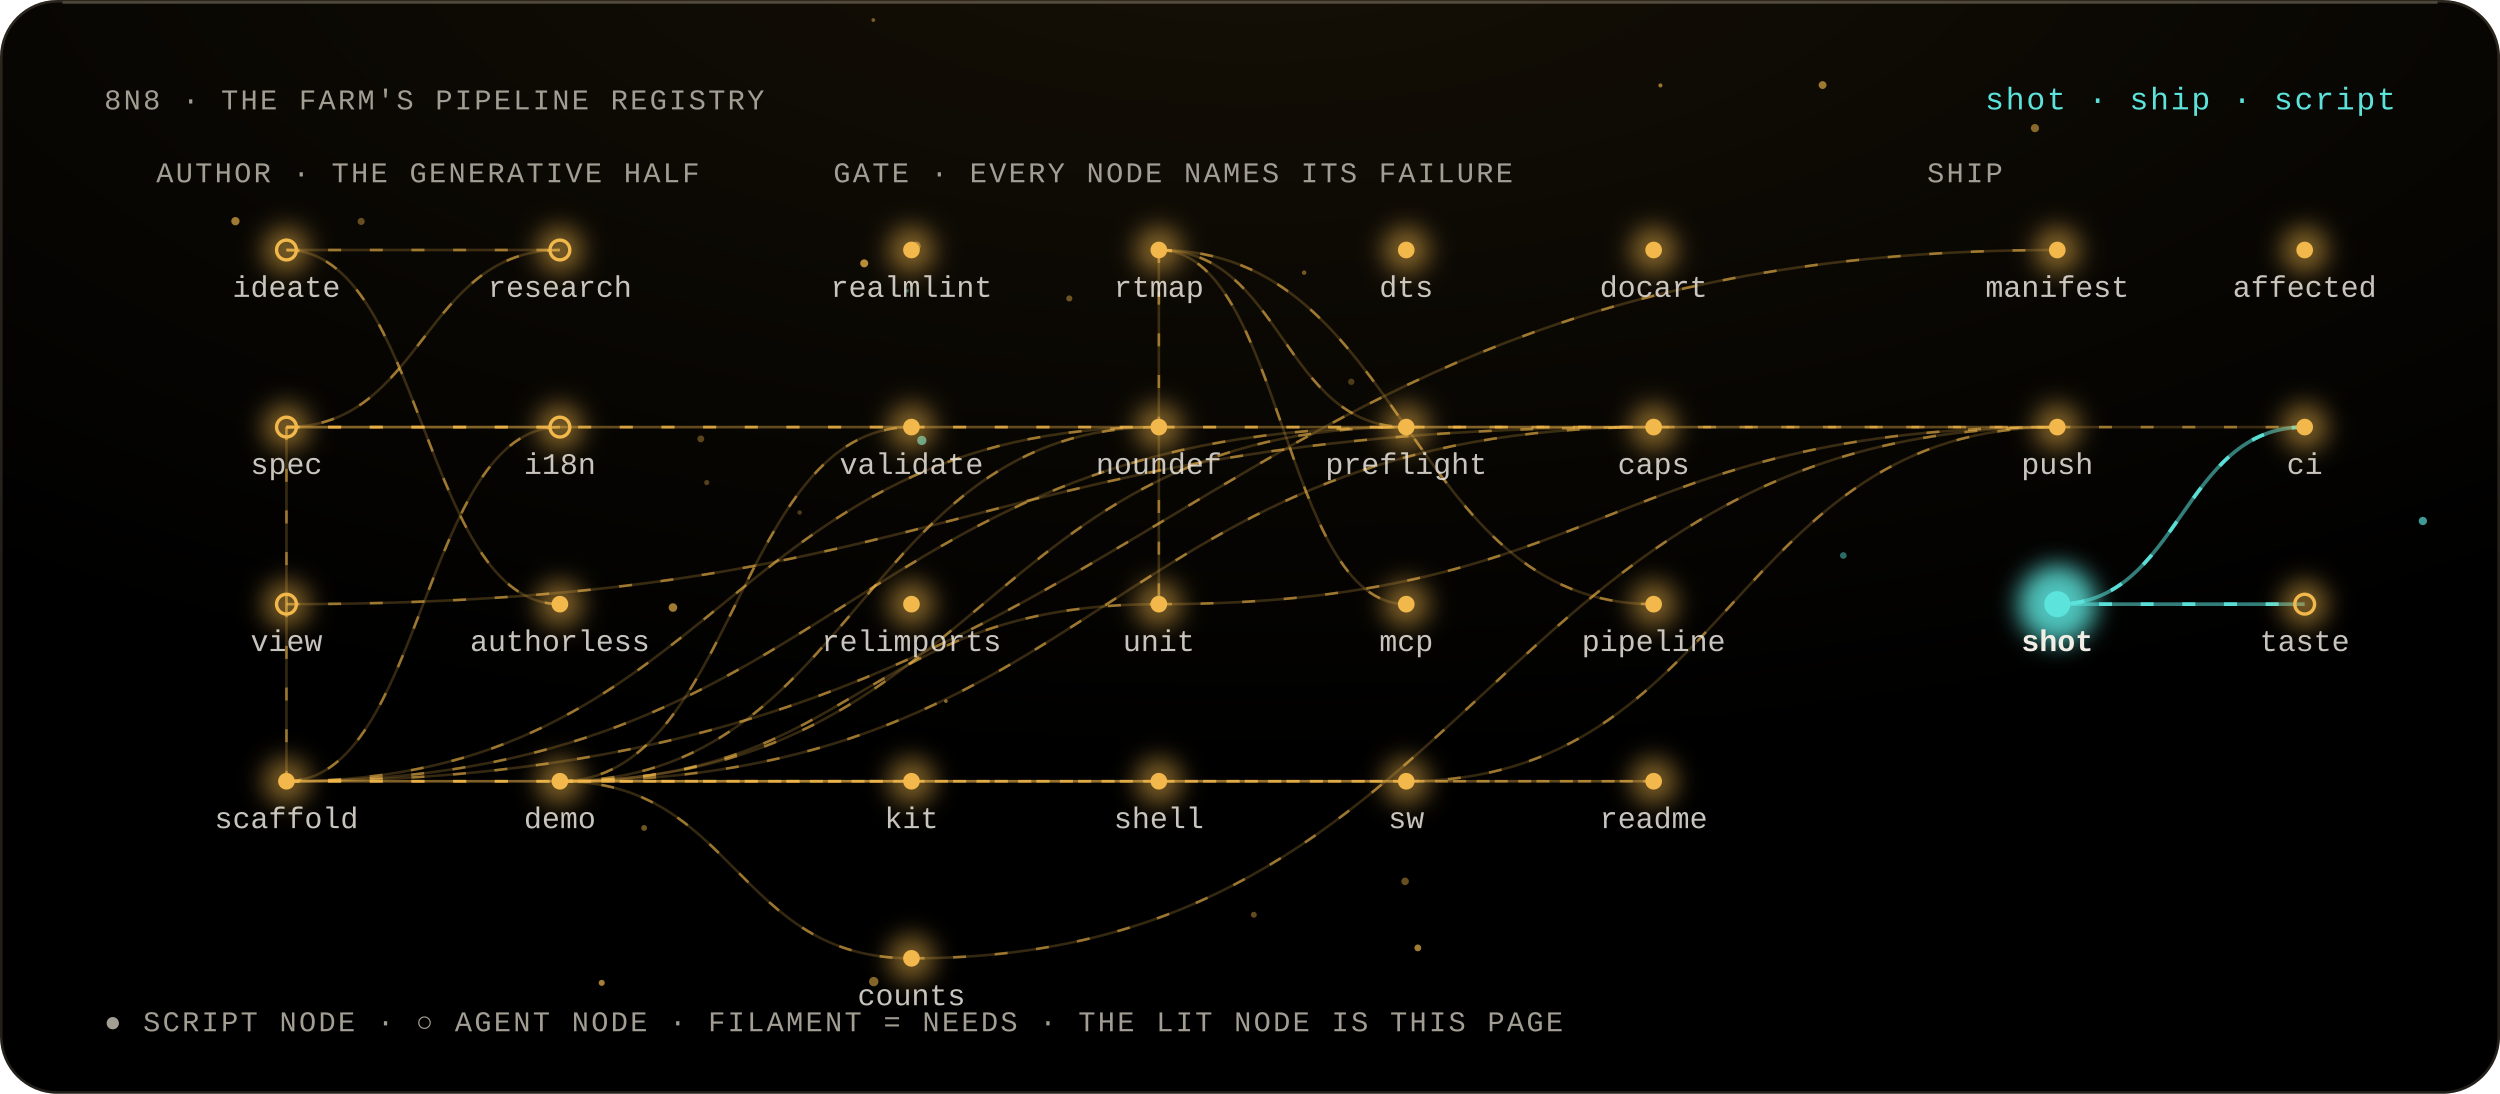
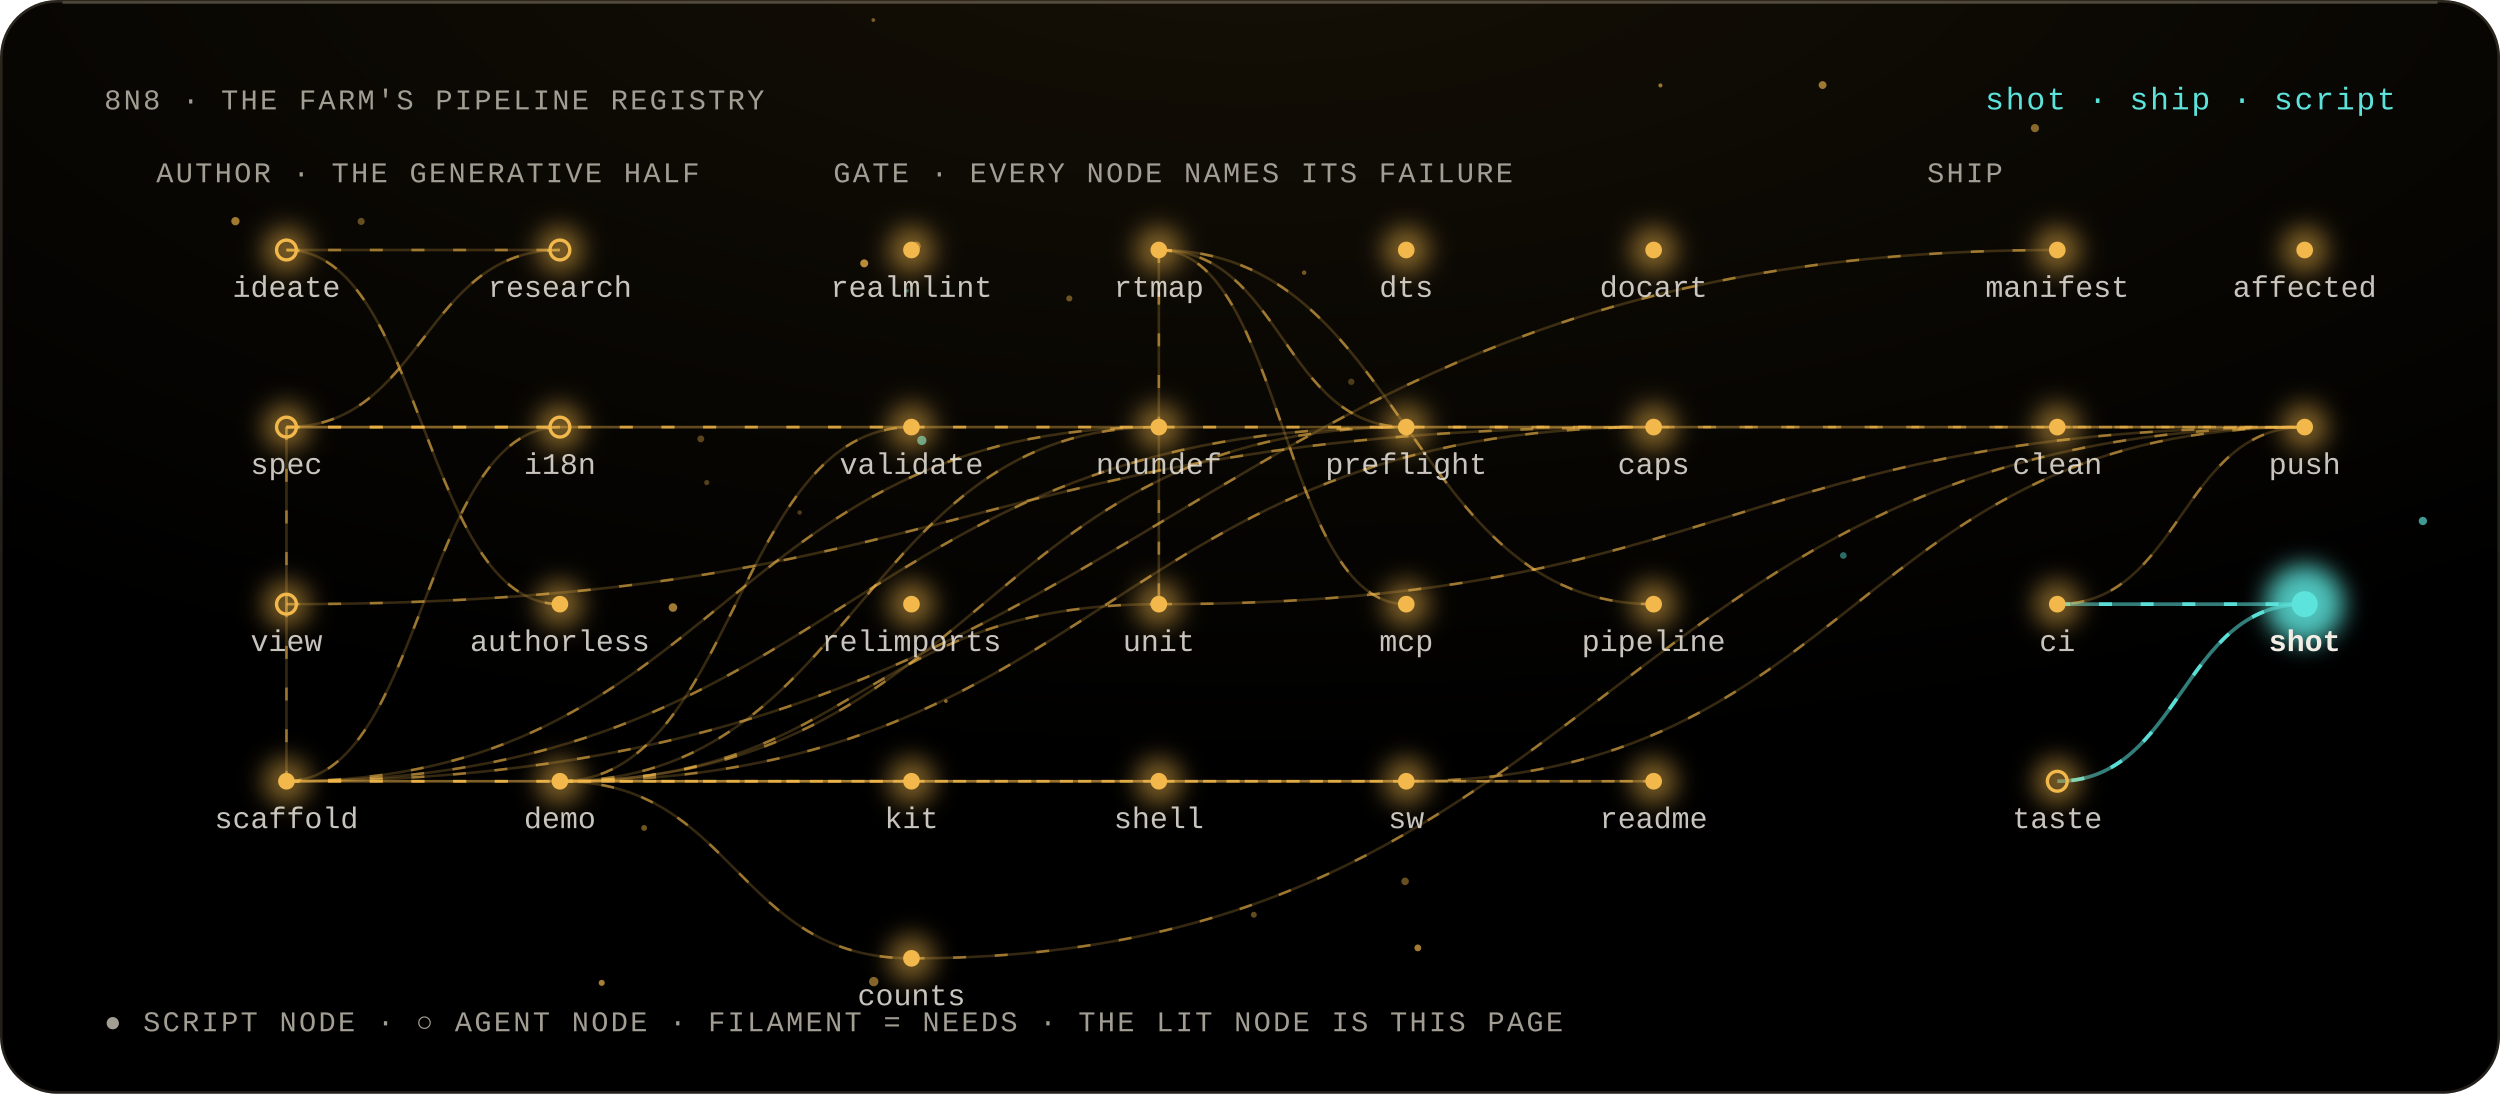
<svg xmlns="http://www.w3.org/2000/svg" viewBox="0 0 960 420" width="960" height="420" role="img" aria-labelledby="t">
  <style>
  text { font-family: 'Geist Mono', ui-monospace, 'Liberation Mono', Menlo, monospace; fill: #F2EEE6; }
  .m { fill: #A39E94; font-size: 11px; letter-spacing: .08em; }
  .l { font-size: 11.5px; }
  .h { font-size: 12px; fill: #5CE4DC; letter-spacing: .06em; }
  .flow { stroke-dasharray: 5 11; animation: flow 3s linear infinite; }
  @keyframes flow { to { stroke-dashoffset: -32; } }
  .breathe { animation: breathe 4.2s ease-in-out infinite; }
  @keyframes breathe { 50% { opacity: .38; } }
  .beat { animation: beat 2.6s ease-in-out infinite; transform-box: fill-box; transform-origin: center; }
  @keyframes beat { 50% { opacity: .55; transform: scale(1.35); } }
  .spin { transform-box: fill-box; transform-origin: center; animation: spin 48s linear infinite; }
  .spin-r { transform-box: fill-box; transform-origin: center; animation: spin 64s linear infinite reverse; }
  @keyframes spin { to { transform: rotate(360deg); } }
  @media (prefers-reduced-motion: reduce) { * { animation: none !important; } }
</style>
  <defs>
    <filter id="bloom" x="-80%" y="-80%" width="260%" height="260%">
      <feGaussianBlur stdDeviation="4.5" />
    </filter>
    <filter id="soft" x="-30%" y="-30%" width="160%" height="160%">
      <feGaussianBlur stdDeviation="1.4" />
    </filter>
    <radialGradient id="key" cx="50%" cy="-10%" r="80%">
      <stop offset="0" stop-color="#F2B84B" stop-opacity=".09" />
      <stop offset="1" stop-color="#F2B84B" stop-opacity="0" />
    </radialGradient>
    <linearGradient id="pair" x1="0" x2="1">
      <stop offset="0" stop-color="#F2B84B" />
      <stop offset="1" stop-color="#5CE4DC" />
    </linearGradient>
  </defs>
  <rect width="960" height="420" rx="22" fill="#000" />
  <rect width="960" height="420" rx="22" fill="url(#key)" />
  <rect x=".5" y=".5" width="959" height="419" rx="21.5" fill="none" stroke="rgba(255,232,196,.14)" />
  <path d="M 24 1 H 936" stroke="rgba(255,238,208,.22)" stroke-width="1" />
  <g>
    <circle cx="363.23" cy="269.24" r="0.71" fill="#F2B84B" opacity="0.57" class="breathe" style="animation-delay:-1.14s" />
    <circle cx="335.52" cy="376.94" r="1.8" fill="#F2B84B" opacity="0.54" class="breathe" style="animation-delay:-1.89s" />
    <circle cx="269.1" cy="168.53" r="1.33" fill="#F2B84B" opacity="0.36" class="breathe" style="animation-delay:-0.79s" />
    <circle cx="781.42" cy="49.19" r="1.58" fill="#F2B84B" opacity="0.54" class="breathe" style="animation-delay:-3.82s" />
    <circle cx="90.4" cy="84.93" r="1.59" fill="#F2B84B" opacity="0.65" class="breathe" style="animation-delay:-0.82s" />
    <circle cx="544.44" cy="363.99" r="1.32" fill="#F2B84B" opacity="0.67" class="breathe" style="animation-delay:-4.07s" />
    <circle cx="258.41" cy="233.29" r="1.65" fill="#F2B84B" opacity="0.66" class="breathe" style="animation-delay:-2.3s" />
    <circle cx="331.86" cy="101.13" r="1.54" fill="#F2B84B" opacity="0.75" class="breathe" style="animation-delay:-3.92s" />
    <circle cx="271.39" cy="185.31" r="1" fill="#F2B84B" opacity="0.33" class="breathe" style="animation-delay:-1.79s" />
    <circle cx="707.84" cy="213.31" r="1.29" fill="#5CE4DC" opacity="0.46" class="breathe" style="animation-delay:-3.33s" />
    <circle cx="518.89" cy="146.61" r="1.23" fill="#F2B84B" opacity="0.3" class="breathe" style="animation-delay:-1.07s" />
    <circle cx="410.61" cy="114.6" r="1.18" fill="#F2B84B" opacity="0.43" class="breathe" style="animation-delay:-0.36s" />
    <circle cx="351.8" cy="94.51" r="1.76" fill="#F2B84B" opacity="0.49" class="breathe" style="animation-delay:-0.81s" />
    <circle cx="353.97" cy="169.12" r="1.78" fill="#5CE4DC" opacity="0.69" class="breathe" style="animation-delay:-0.77s" />
    <circle cx="930.38" cy="200.07" r="1.59" fill="#5CE4DC" opacity="0.67" class="breathe" style="animation-delay:-2.48s" />
    <circle cx="539.55" cy="338.44" r="1.45" fill="#F2B84B" opacity="0.43" class="breathe" style="animation-delay:-0.76s" />
    <circle cx="500.78" cy="104.7" r="0.87" fill="#F2B84B" opacity="0.45" class="breathe" style="animation-delay:-3.91s" />
    <circle cx="138.69" cy="85.03" r="1.37" fill="#F2B84B" opacity="0.4" class="breathe" style="animation-delay:-2.49s" />
    <circle cx="335.35" cy="7.71" r="0.72" fill="#F2B84B" opacity="0.47" class="breathe" style="animation-delay:-1.62s" />
    <circle cx="247.35" cy="317.93" r="1.13" fill="#F2B84B" opacity="0.46" class="breathe" style="animation-delay:-3.68s" />
    <circle cx="231.06" cy="377.42" r="1.17" fill="#F2B84B" opacity="0.69" class="breathe" style="animation-delay:-2.42s" />
    <circle cx="307.06" cy="196.81" r="0.87" fill="#F2B84B" opacity="0.31" class="breathe" style="animation-delay:-1.46s" />
    <circle cx="637.6" cy="32.8" r="0.79" fill="#F2B84B" opacity="0.62" class="breathe" style="animation-delay:-3.61s" />
    <circle cx="481.47" cy="351.27" r="1.15" fill="#F2B84B" opacity="0.41" class="breathe" style="animation-delay:-0.81s" />
    <circle cx="699.87" cy="32.66" r="1.51" fill="#F2B84B" opacity="0.63" class="breathe" style="animation-delay:-2.81s" />
    <circle cx="348.27" cy="111.64" r="0.75" fill="#5CE4DC" opacity="0.37" class="breathe" style="animation-delay:-0.41s" />
  </g>
  <text x="40" y="42" class="m" text-anchor="start">8N8 · THE FARM'S PIPELINE REGISTRY</text>
  <text x="920" y="42" class="h" text-anchor="end">shot · ship · script</text>
  <text x="60" y="70" class="m" text-anchor="start">AUTHOR · THE GENERATIVE HALF</text>
  <text x="320" y="70" class="m" text-anchor="start">GATE · EVERY NODE NAMES ITS FAILURE</text>
  <text x="740" y="70" class="m" text-anchor="start">SHIP</text>
  <path d="M 110 96 C 162.5 96, 162.5 96, 215 96" fill="none" stroke="#F2B84B" stroke-opacity="0.22" stroke-width="1" />
  <path d="M 110 96 C 162.5 96, 162.5 96, 215 96" fill="none" stroke="#F2B84B" stroke-opacity="0.55" stroke-width="1" class="flow" />
  <path d="M 215 96 C 162.5 96, 162.5 164, 110 164" fill="none" stroke="#F2B84B" stroke-opacity="0.22" stroke-width="1" />
  <path d="M 215 96 C 162.5 96, 162.5 164, 110 164" fill="none" stroke="#F2B84B" stroke-opacity="0.55" stroke-width="1" class="flow" />
  <path d="M 110 164 C 162.5 164, 162.5 164, 215 164" fill="none" stroke="#F2B84B" stroke-opacity="0.22" stroke-width="1" />
  <path d="M 110 164 C 162.5 164, 162.5 164, 215 164" fill="none" stroke="#F2B84B" stroke-opacity="0.55" stroke-width="1" class="flow" />
  <path d="M 110 164 C 110 164, 110 232, 110 232" fill="none" stroke="#F2B84B" stroke-opacity="0.22" stroke-width="1" />
  <path d="M 110 164 C 110 164, 110 232, 110 232" fill="none" stroke="#F2B84B" stroke-opacity="0.55" stroke-width="1" class="flow" />
  <path d="M 110 96 C 162.5 96, 162.5 232, 215 232" fill="none" stroke="#F2B84B" stroke-opacity="0.22" stroke-width="1" />
  <path d="M 110 96 C 162.5 96, 162.5 232, 215 232" fill="none" stroke="#F2B84B" stroke-opacity="0.55" stroke-width="1" class="flow" />
  <path d="M 110 232 C 110 232, 110 300, 110 300" fill="none" stroke="#F2B84B" stroke-opacity="0.22" stroke-width="1" />
  <path d="M 110 232 C 110 232, 110 300, 110 300" fill="none" stroke="#F2B84B" stroke-opacity="0.55" stroke-width="1" class="flow" />
  <path d="M 215 164 C 162.5 164, 162.5 300, 110 300" fill="none" stroke="#F2B84B" stroke-opacity="0.22" stroke-width="1" />
  <path d="M 215 164 C 162.5 164, 162.5 300, 110 300" fill="none" stroke="#F2B84B" stroke-opacity="0.55" stroke-width="1" class="flow" />
  <path d="M 110 164 C 230 164, 230 164, 350 164" fill="none" stroke="#F2B84B" stroke-opacity="0.22" stroke-width="1" />
  <path d="M 110 164 C 230 164, 230 164, 350 164" fill="none" stroke="#F2B84B" stroke-opacity="0.55" stroke-width="1" class="flow" />
  <path d="M 215 300 C 282.5 300, 282.5 164, 350 164" fill="none" stroke="#F2B84B" stroke-opacity="0.22" stroke-width="1" />
  <path d="M 215 300 C 282.5 300, 282.5 164, 350 164" fill="none" stroke="#F2B84B" stroke-opacity="0.55" stroke-width="1" class="flow" />
  <path d="M 110 300 C 277.5 300, 277.5 164, 445 164" fill="none" stroke="#F2B84B" stroke-opacity="0.22" stroke-width="1" />
  <path d="M 110 300 C 277.5 300, 277.5 164, 445 164" fill="none" stroke="#F2B84B" stroke-opacity="0.55" stroke-width="1" class="flow" />
  <path d="M 215 300 C 330 300, 330 164, 445 164" fill="none" stroke="#F2B84B" stroke-opacity="0.22" stroke-width="1" />
  <path d="M 215 300 C 330 300, 330 164, 445 164" fill="none" stroke="#F2B84B" stroke-opacity="0.55" stroke-width="1" class="flow" />
  <path d="M 110 300 C 325 300, 325 164, 540 164" fill="none" stroke="#F2B84B" stroke-opacity="0.22" stroke-width="1" />
  <path d="M 110 300 C 325 300, 325 164, 540 164" fill="none" stroke="#F2B84B" stroke-opacity="0.55" stroke-width="1" class="flow" />
  <path d="M 215 300 C 377.5 300, 377.5 164, 540 164" fill="none" stroke="#F2B84B" stroke-opacity="0.22" stroke-width="1" />
  <path d="M 215 300 C 377.5 300, 377.5 164, 540 164" fill="none" stroke="#F2B84B" stroke-opacity="0.55" stroke-width="1" class="flow" />
  <path d="M 445 96 C 492.5 96, 492.5 164, 540 164" fill="none" stroke="#F2B84B" stroke-opacity="0.22" stroke-width="1" />
  <path d="M 445 96 C 492.5 96, 492.5 164, 540 164" fill="none" stroke="#F2B84B" stroke-opacity="0.55" stroke-width="1" class="flow" />
  <path d="M 110 164 C 372.5 164, 372.5 164, 635 164" fill="none" stroke="#F2B84B" stroke-opacity="0.22" stroke-width="1" />
  <path d="M 110 164 C 372.5 164, 372.5 164, 635 164" fill="none" stroke="#F2B84B" stroke-opacity="0.55" stroke-width="1" class="flow" />
  <path d="M 110 232 C 372.5 232, 372.5 164, 635 164" fill="none" stroke="#F2B84B" stroke-opacity="0.22" stroke-width="1" />
  <path d="M 110 232 C 372.5 232, 372.5 164, 635 164" fill="none" stroke="#F2B84B" stroke-opacity="0.55" stroke-width="1" class="flow" />
  <path d="M 215 300 C 425 300, 425 164, 635 164" fill="none" stroke="#F2B84B" stroke-opacity="0.22" stroke-width="1" />
  <path d="M 215 300 C 425 300, 425 164, 635 164" fill="none" stroke="#F2B84B" stroke-opacity="0.55" stroke-width="1" class="flow" />
  <path d="M 215 300 C 330 300, 330 232, 445 232" fill="none" stroke="#F2B84B" stroke-opacity="0.22" stroke-width="1" />
  <path d="M 215 300 C 330 300, 330 232, 445 232" fill="none" stroke="#F2B84B" stroke-opacity="0.55" stroke-width="1" class="flow" />
  <path d="M 445 96 C 445 96, 445 232, 445 232" fill="none" stroke="#F2B84B" stroke-opacity="0.22" stroke-width="1" />
  <path d="M 445 96 C 445 96, 445 232, 445 232" fill="none" stroke="#F2B84B" stroke-opacity="0.55" stroke-width="1" class="flow" />
  <path d="M 445 96 C 492.5 96, 492.5 232, 540 232" fill="none" stroke="#F2B84B" stroke-opacity="0.22" stroke-width="1" />
  <path d="M 445 96 C 492.5 96, 492.5 232, 540 232" fill="none" stroke="#F2B84B" stroke-opacity="0.55" stroke-width="1" class="flow" />
  <path d="M 445 96 C 540 96, 540 232, 635 232" fill="none" stroke="#F2B84B" stroke-opacity="0.22" stroke-width="1" />
  <path d="M 445 96 C 540 96, 540 232, 635 232" fill="none" stroke="#F2B84B" stroke-opacity="0.55" stroke-width="1" class="flow" />
  <path d="M 110 300 C 230 300, 230 300, 350 300" fill="none" stroke="#F2B84B" stroke-opacity="0.22" stroke-width="1" />
  <path d="M 110 300 C 230 300, 230 300, 350 300" fill="none" stroke="#F2B84B" stroke-opacity="0.55" stroke-width="1" class="flow" />
  <path d="M 110 300 C 325 300, 325 300, 540 300" fill="none" stroke="#F2B84B" stroke-opacity="0.22" stroke-width="1" />
  <path d="M 110 300 C 325 300, 325 300, 540 300" fill="none" stroke="#F2B84B" stroke-opacity="0.55" stroke-width="1" class="flow" />
  <path d="M 215 300 C 377.5 300, 377.5 300, 540 300" fill="none" stroke="#F2B84B" stroke-opacity="0.22" stroke-width="1" />
  <path d="M 215 300 C 377.5 300, 377.5 300, 540 300" fill="none" stroke="#F2B84B" stroke-opacity="0.55" stroke-width="1" class="flow" />
  <path d="M 110 300 C 372.5 300, 372.5 300, 635 300" fill="none" stroke="#F2B84B" stroke-opacity="0.22" stroke-width="1" />
  <path d="M 110 300 C 372.5 300, 372.5 300, 635 300" fill="none" stroke="#F2B84B" stroke-opacity="0.55" stroke-width="1" class="flow" />
  <path d="M 215 300 C 425 300, 425 300, 635 300" fill="none" stroke="#F2B84B" stroke-opacity="0.22" stroke-width="1" />
  <path d="M 215 300 C 425 300, 425 300, 635 300" fill="none" stroke="#F2B84B" stroke-opacity="0.55" stroke-width="1" class="flow" />
  <path d="M 215 300 C 282.5 300, 282.5 368, 350 368" fill="none" stroke="#F2B84B" stroke-opacity="0.22" stroke-width="1" />
  <path d="M 215 300 C 282.5 300, 282.5 368, 350 368" fill="none" stroke="#F2B84B" stroke-opacity="0.55" stroke-width="1" class="flow" />
  <path d="M 110 300 C 450 300, 450 96, 790 96" fill="none" stroke="#F2B84B" stroke-opacity="0.22" stroke-width="1" />
  <path d="M 110 300 C 450 300, 450 96, 790 96" fill="none" stroke="#F2B84B" stroke-opacity="0.55" stroke-width="1" class="flow" />
-   <path d="M 350 164 C 570 164, 570 164, 790 164" fill="none" stroke="#F2B84B" stroke-opacity="0.22" stroke-width="1" />
-   <path d="M 350 164 C 570 164, 570 164, 790 164" fill="none" stroke="#F2B84B" stroke-opacity="0.55" stroke-width="1" class="flow" />
-   <path d="M 540 164 C 665 164, 665 164, 790 164" fill="none" stroke="#F2B84B" stroke-opacity="0.22" stroke-width="1" />
-   <path d="M 540 164 C 665 164, 665 164, 790 164" fill="none" stroke="#F2B84B" stroke-opacity="0.55" stroke-width="1" class="flow" />
-   <path d="M 445 232 C 617.5 232, 617.5 164, 790 164" fill="none" stroke="#F2B84B" stroke-opacity="0.22" stroke-width="1" />
-   <path d="M 445 232 C 617.5 232, 617.5 164, 790 164" fill="none" stroke="#F2B84B" stroke-opacity="0.55" stroke-width="1" class="flow" />
-   <path d="M 540 300 C 665 300, 665 164, 790 164" fill="none" stroke="#F2B84B" stroke-opacity="0.22" stroke-width="1" />
-   <path d="M 540 300 C 665 300, 665 164, 790 164" fill="none" stroke="#F2B84B" stroke-opacity="0.55" stroke-width="1" class="flow" />
-   <path d="M 350 368 C 570 368, 570 164, 790 164" fill="none" stroke="#F2B84B" stroke-opacity="0.22" stroke-width="1" />
-   <path d="M 350 368 C 570 368, 570 164, 790 164" fill="none" stroke="#F2B84B" stroke-opacity="0.55" stroke-width="1" class="flow" />
+   <path d="M 350 164 C 617.5 164, 617.5 164, 885 164" fill="none" stroke="#F2B84B" stroke-opacity="0.22" stroke-width="1" />
+   <path d="M 350 164 C 617.5 164, 617.5 164, 885 164" fill="none" stroke="#F2B84B" stroke-opacity="0.55" stroke-width="1" class="flow" />
+   <path d="M 540 164 C 712.5 164, 712.5 164, 885 164" fill="none" stroke="#F2B84B" stroke-opacity="0.22" stroke-width="1" />
+   <path d="M 540 164 C 712.5 164, 712.5 164, 885 164" fill="none" stroke="#F2B84B" stroke-opacity="0.55" stroke-width="1" class="flow" />
+   <path d="M 445 232 C 665 232, 665 164, 885 164" fill="none" stroke="#F2B84B" stroke-opacity="0.22" stroke-width="1" />
+   <path d="M 445 232 C 665 232, 665 164, 885 164" fill="none" stroke="#F2B84B" stroke-opacity="0.55" stroke-width="1" class="flow" />
+   <path d="M 540 300 C 712.5 300, 712.5 164, 885 164" fill="none" stroke="#F2B84B" stroke-opacity="0.22" stroke-width="1" />
+   <path d="M 540 300 C 712.5 300, 712.5 164, 885 164" fill="none" stroke="#F2B84B" stroke-opacity="0.55" stroke-width="1" class="flow" />
+   <path d="M 350 368 C 617.5 368, 617.5 164, 885 164" fill="none" stroke="#F2B84B" stroke-opacity="0.22" stroke-width="1" />
+   <path d="M 350 368 C 617.5 368, 617.5 164, 885 164" fill="none" stroke="#F2B84B" stroke-opacity="0.55" stroke-width="1" class="flow" />
  <path d="M 790 164 C 837.5 164, 837.5 164, 885 164" fill="none" stroke="#F2B84B" stroke-opacity="0.22" stroke-width="1" />
  <path d="M 790 164 C 837.5 164, 837.5 164, 885 164" fill="none" stroke="#F2B84B" stroke-opacity="0.55" stroke-width="1" class="flow" />
-   <path d="M 885 164 C 837.5 164, 837.5 232, 790 232" fill="none" stroke="#5CE4DC" stroke-opacity="0.55" stroke-width="1.4" />
-   <path d="M 885 164 C 837.5 164, 837.5 232, 790 232" fill="none" stroke="#5CE4DC" stroke-opacity="0.95" stroke-width="1.4" class="flow" />
+   <path d="M 885 164 C 837.5 164, 837.5 232, 790 232" fill="none" stroke="#F2B84B" stroke-opacity="0.22" stroke-width="1" />
+   <path d="M 885 164 C 837.5 164, 837.5 232, 790 232" fill="none" stroke="#F2B84B" stroke-opacity="0.55" stroke-width="1" class="flow" />
  <path d="M 790 232 C 837.5 232, 837.5 232, 885 232" fill="none" stroke="#5CE4DC" stroke-opacity="0.55" stroke-width="1.4" />
  <path d="M 790 232 C 837.5 232, 837.5 232, 885 232" fill="none" stroke="#5CE4DC" stroke-opacity="0.95" stroke-width="1.4" class="flow" />
+   <path d="M 885 232 C 837.5 232, 837.5 300, 790 300" fill="none" stroke="#5CE4DC" stroke-opacity="0.55" stroke-width="1.4" />
+   <path d="M 885 232 C 837.5 232, 837.5 300, 790 300" fill="none" stroke="#5CE4DC" stroke-opacity="0.95" stroke-width="1.4" class="flow" />
  <g>
    <circle cx="110" cy="96" r="9" fill="#F2B84B" opacity="0.5" filter="url(#bloom)" class="breathe" style="animation-delay:-2.06s" />
    <circle cx="110" cy="96" r="3.8" fill="none" stroke="#F2B84B" stroke-width="1.3" />
  </g>
  <text x="110" y="114" class="l" text-anchor="middle" fill="#F2EEE6" fill-opacity=".82">ideate</text>
  <g>
    <circle cx="215" cy="96" r="9" fill="#F2B84B" opacity="0.5" filter="url(#bloom)" class="breathe" style="animation-delay:-0.02s" />
    <circle cx="215" cy="96" r="3.8" fill="none" stroke="#F2B84B" stroke-width="1.3" />
  </g>
  <text x="215" y="114" class="l" text-anchor="middle" fill="#F2EEE6" fill-opacity=".82">research</text>
  <g>
    <circle cx="110" cy="164" r="9" fill="#F2B84B" opacity="0.5" filter="url(#bloom)" class="breathe" style="animation-delay:-1.51s" />
    <circle cx="110" cy="164" r="3.8" fill="none" stroke="#F2B84B" stroke-width="1.3" />
  </g>
  <text x="110" y="182" class="l" text-anchor="middle" fill="#F2EEE6" fill-opacity=".82">spec</text>
  <g>
    <circle cx="215" cy="164" r="9" fill="#F2B84B" opacity="0.5" filter="url(#bloom)" class="breathe" style="animation-delay:-2.56s" />
    <circle cx="215" cy="164" r="3.8" fill="none" stroke="#F2B84B" stroke-width="1.3" />
  </g>
  <text x="215" y="182" class="l" text-anchor="middle" fill="#F2EEE6" fill-opacity=".82">i18n</text>
  <g>
    <circle cx="110" cy="232" r="9" fill="#F2B84B" opacity="0.5" filter="url(#bloom)" class="breathe" style="animation-delay:-2.55s" />
    <circle cx="110" cy="232" r="3.8" fill="none" stroke="#F2B84B" stroke-width="1.3" />
  </g>
  <text x="110" y="250" class="l" text-anchor="middle" fill="#F2EEE6" fill-opacity=".82">view</text>
  <g>
    <circle cx="215" cy="232" r="9" fill="#F2B84B" opacity="0.5" filter="url(#bloom)" class="breathe" style="animation-delay:-1.09s" />
    <circle cx="215" cy="232" r="3.2" fill="#F2B84B" />
  </g>
  <text x="215" y="250" class="l" text-anchor="middle" fill="#F2EEE6" fill-opacity=".82">authorless</text>
  <g>
    <circle cx="110" cy="300" r="9" fill="#F2B84B" opacity="0.5" filter="url(#bloom)" class="breathe" style="animation-delay:-3.65s" />
    <circle cx="110" cy="300" r="3.2" fill="#F2B84B" />
  </g>
  <text x="110" y="318" class="l" text-anchor="middle" fill="#F2EEE6" fill-opacity=".82">scaffold</text>
  <g>
    <circle cx="215" cy="300" r="9" fill="#F2B84B" opacity="0.5" filter="url(#bloom)" class="breathe" style="animation-delay:-4s" />
    <circle cx="215" cy="300" r="3.2" fill="#F2B84B" />
  </g>
  <text x="215" y="318" class="l" text-anchor="middle" fill="#F2EEE6" fill-opacity=".82">demo</text>
  <g>
    <circle cx="350" cy="96" r="9" fill="#F2B84B" opacity="0.5" filter="url(#bloom)" class="breathe" style="animation-delay:-1.4s" />
    <circle cx="350" cy="96" r="3.2" fill="#F2B84B" />
  </g>
  <text x="350" y="114" class="l" text-anchor="middle" fill="#F2EEE6" fill-opacity=".82">realmlint</text>
  <g>
    <circle cx="445" cy="96" r="9" fill="#F2B84B" opacity="0.5" filter="url(#bloom)" class="breathe" style="animation-delay:-3.59s" />
    <circle cx="445" cy="96" r="3.2" fill="#F2B84B" />
  </g>
  <text x="445" y="114" class="l" text-anchor="middle" fill="#F2EEE6" fill-opacity=".82">rtmap</text>
  <g>
    <circle cx="540" cy="96" r="9" fill="#F2B84B" opacity="0.5" filter="url(#bloom)" class="breathe" style="animation-delay:-2.29s" />
    <circle cx="540" cy="96" r="3.2" fill="#F2B84B" />
  </g>
  <text x="540" y="114" class="l" text-anchor="middle" fill="#F2EEE6" fill-opacity=".82">dts</text>
  <g>
    <circle cx="635" cy="96" r="9" fill="#F2B84B" opacity="0.5" filter="url(#bloom)" class="breathe" style="animation-delay:-1.8s" />
    <circle cx="635" cy="96" r="3.2" fill="#F2B84B" />
  </g>
  <text x="635" y="114" class="l" text-anchor="middle" fill="#F2EEE6" fill-opacity=".82">docart</text>
  <g>
    <circle cx="350" cy="164" r="9" fill="#F2B84B" opacity="0.5" filter="url(#bloom)" class="breathe" style="animation-delay:-2.88s" />
    <circle cx="350" cy="164" r="3.2" fill="#F2B84B" />
  </g>
  <text x="350" y="182" class="l" text-anchor="middle" fill="#F2EEE6" fill-opacity=".82">validate</text>
  <g>
    <circle cx="445" cy="164" r="9" fill="#F2B84B" opacity="0.5" filter="url(#bloom)" class="breathe" style="animation-delay:-2.29s" />
    <circle cx="445" cy="164" r="3.2" fill="#F2B84B" />
  </g>
  <text x="445" y="182" class="l" text-anchor="middle" fill="#F2EEE6" fill-opacity=".82">noundef</text>
  <g>
    <circle cx="540" cy="164" r="9" fill="#F2B84B" opacity="0.5" filter="url(#bloom)" class="breathe" style="animation-delay:-1.12s" />
    <circle cx="540" cy="164" r="3.2" fill="#F2B84B" />
  </g>
  <text x="540" y="182" class="l" text-anchor="middle" fill="#F2EEE6" fill-opacity=".82">preflight</text>
  <g>
    <circle cx="635" cy="164" r="9" fill="#F2B84B" opacity="0.5" filter="url(#bloom)" class="breathe" style="animation-delay:-1.61s" />
    <circle cx="635" cy="164" r="3.2" fill="#F2B84B" />
  </g>
  <text x="635" y="182" class="l" text-anchor="middle" fill="#F2EEE6" fill-opacity=".82">caps</text>
  <g>
    <circle cx="350" cy="232" r="9" fill="#F2B84B" opacity="0.5" filter="url(#bloom)" class="breathe" style="animation-delay:-0.86s" />
    <circle cx="350" cy="232" r="3.2" fill="#F2B84B" />
  </g>
  <text x="350" y="250" class="l" text-anchor="middle" fill="#F2EEE6" fill-opacity=".82">relimports</text>
  <g>
    <circle cx="445" cy="232" r="9" fill="#F2B84B" opacity="0.5" filter="url(#bloom)" class="breathe" style="animation-delay:-0.75s" />
    <circle cx="445" cy="232" r="3.2" fill="#F2B84B" />
  </g>
  <text x="445" y="250" class="l" text-anchor="middle" fill="#F2EEE6" fill-opacity=".82">unit</text>
  <g>
    <circle cx="540" cy="232" r="9" fill="#F2B84B" opacity="0.5" filter="url(#bloom)" class="breathe" style="animation-delay:-3.38s" />
    <circle cx="540" cy="232" r="3.2" fill="#F2B84B" />
  </g>
  <text x="540" y="250" class="l" text-anchor="middle" fill="#F2EEE6" fill-opacity=".82">mcp</text>
  <g>
    <circle cx="635" cy="232" r="9" fill="#F2B84B" opacity="0.5" filter="url(#bloom)" class="breathe" style="animation-delay:-3.2s" />
    <circle cx="635" cy="232" r="3.2" fill="#F2B84B" />
  </g>
  <text x="635" y="250" class="l" text-anchor="middle" fill="#F2EEE6" fill-opacity=".82">pipeline</text>
  <g>
    <circle cx="350" cy="300" r="9" fill="#F2B84B" opacity="0.5" filter="url(#bloom)" class="breathe" style="animation-delay:-3.26s" />
    <circle cx="350" cy="300" r="3.2" fill="#F2B84B" />
  </g>
  <text x="350" y="318" class="l" text-anchor="middle" fill="#F2EEE6" fill-opacity=".82">kit</text>
  <g>
    <circle cx="445" cy="300" r="9" fill="#F2B84B" opacity="0.5" filter="url(#bloom)" class="breathe" style="animation-delay:-0.47s" />
    <circle cx="445" cy="300" r="3.2" fill="#F2B84B" />
  </g>
  <text x="445" y="318" class="l" text-anchor="middle" fill="#F2EEE6" fill-opacity=".82">shell</text>
  <g>
    <circle cx="540" cy="300" r="9" fill="#F2B84B" opacity="0.5" filter="url(#bloom)" class="breathe" style="animation-delay:-2.3s" />
    <circle cx="540" cy="300" r="3.2" fill="#F2B84B" />
  </g>
  <text x="540" y="318" class="l" text-anchor="middle" fill="#F2EEE6" fill-opacity=".82">sw</text>
  <g>
    <circle cx="635" cy="300" r="9" fill="#F2B84B" opacity="0.5" filter="url(#bloom)" class="breathe" style="animation-delay:-3.64s" />
    <circle cx="635" cy="300" r="3.2" fill="#F2B84B" />
  </g>
  <text x="635" y="318" class="l" text-anchor="middle" fill="#F2EEE6" fill-opacity=".82">readme</text>
  <g>
    <circle cx="350" cy="368" r="9" fill="#F2B84B" opacity="0.5" filter="url(#bloom)" class="breathe" style="animation-delay:-1.39s" />
    <circle cx="350" cy="368" r="3.2" fill="#F2B84B" />
  </g>
  <text x="350" y="386" class="l" text-anchor="middle" fill="#F2EEE6" fill-opacity=".82">counts</text>
  <g>
    <circle cx="790" cy="96" r="9" fill="#F2B84B" opacity="0.5" filter="url(#bloom)" class="breathe" style="animation-delay:-3.25s" />
    <circle cx="790" cy="96" r="3.2" fill="#F2B84B" />
  </g>
  <text x="790" y="114" class="l" text-anchor="middle" fill="#F2EEE6" fill-opacity=".82">manifest</text>
  <g>
    <circle cx="885" cy="96" r="9" fill="#F2B84B" opacity="0.5" filter="url(#bloom)" class="breathe" style="animation-delay:-0.38s" />
    <circle cx="885" cy="96" r="3.2" fill="#F2B84B" />
  </g>
  <text x="885" y="114" class="l" text-anchor="middle" fill="#F2EEE6" fill-opacity=".82">affected</text>
  <g>
    <circle cx="790" cy="164" r="9" fill="#F2B84B" opacity="0.5" filter="url(#bloom)" class="breathe" style="animation-delay:-0.81s" />
    <circle cx="790" cy="164" r="3.2" fill="#F2B84B" />
  </g>
-   <text x="790" y="182" class="l" text-anchor="middle" fill="#F2EEE6" fill-opacity=".82">push</text>
+   <text x="790" y="182" class="l" text-anchor="middle" fill="#F2EEE6" fill-opacity=".82">clean</text>
  <g>
    <circle cx="885" cy="164" r="9" fill="#F2B84B" opacity="0.5" filter="url(#bloom)" class="breathe" style="animation-delay:-3.17s" />
    <circle cx="885" cy="164" r="3.2" fill="#F2B84B" />
  </g>
-   <text x="885" y="182" class="l" text-anchor="middle" fill="#F2EEE6" fill-opacity=".82">ci</text>
-   <g>
-     <circle cx="790" cy="232" r="15" fill="#5CE4DC" opacity="0.85" filter="url(#bloom)" class="beat" style="animation-delay:-0.78s" />
-     <circle cx="790" cy="232" r="5" fill="#5CE4DC" />
-   </g>
-   <text x="790" y="250" class="l" text-anchor="middle" fill="#5CE4DC" font-weight="700">shot</text>
-   <g>
-     <circle cx="885" cy="232" r="9" fill="#F2B84B" opacity="0.5" filter="url(#bloom)" class="breathe" style="animation-delay:-1.03s" />
-     <circle cx="885" cy="232" r="3.8" fill="none" stroke="#F2B84B" stroke-width="1.3" />
-   </g>
-   <text x="885" y="250" class="l" text-anchor="middle" fill="#F2EEE6" fill-opacity=".82">taste</text>
+   <text x="885" y="182" class="l" text-anchor="middle" fill="#F2EEE6" fill-opacity=".82">push</text>
+   <g>
+     <circle cx="790" cy="232" r="9" fill="#F2B84B" opacity="0.5" filter="url(#bloom)" class="breathe" style="animation-delay:-0.78s" />
+     <circle cx="790" cy="232" r="3.2" fill="#F2B84B" />
+   </g>
+   <text x="790" y="250" class="l" text-anchor="middle" fill="#F2EEE6" fill-opacity=".82">ci</text>
+   <g>
+     <circle cx="885" cy="232" r="15" fill="#5CE4DC" opacity="0.85" filter="url(#bloom)" class="beat" style="animation-delay:-1.03s" />
+     <circle cx="885" cy="232" r="5" fill="#5CE4DC" />
+   </g>
+   <text x="885" y="250" class="l" text-anchor="middle" fill="#5CE4DC" font-weight="700">shot</text>
+   <g>
+     <circle cx="790" cy="300" r="9" fill="#F2B84B" opacity="0.5" filter="url(#bloom)" class="breathe" style="animation-delay:-2.26s" />
+     <circle cx="790" cy="300" r="3.8" fill="none" stroke="#F2B84B" stroke-width="1.3" />
+   </g>
+   <text x="790" y="318" class="l" text-anchor="middle" fill="#F2EEE6" fill-opacity=".82">taste</text>
  <text x="40" y="396" class="m" text-anchor="start">● SCRIPT NODE  ·  ○ AGENT NODE  ·  FILAMENT = NEEDS  ·  THE LIT NODE IS THIS PAGE</text>
</svg>
